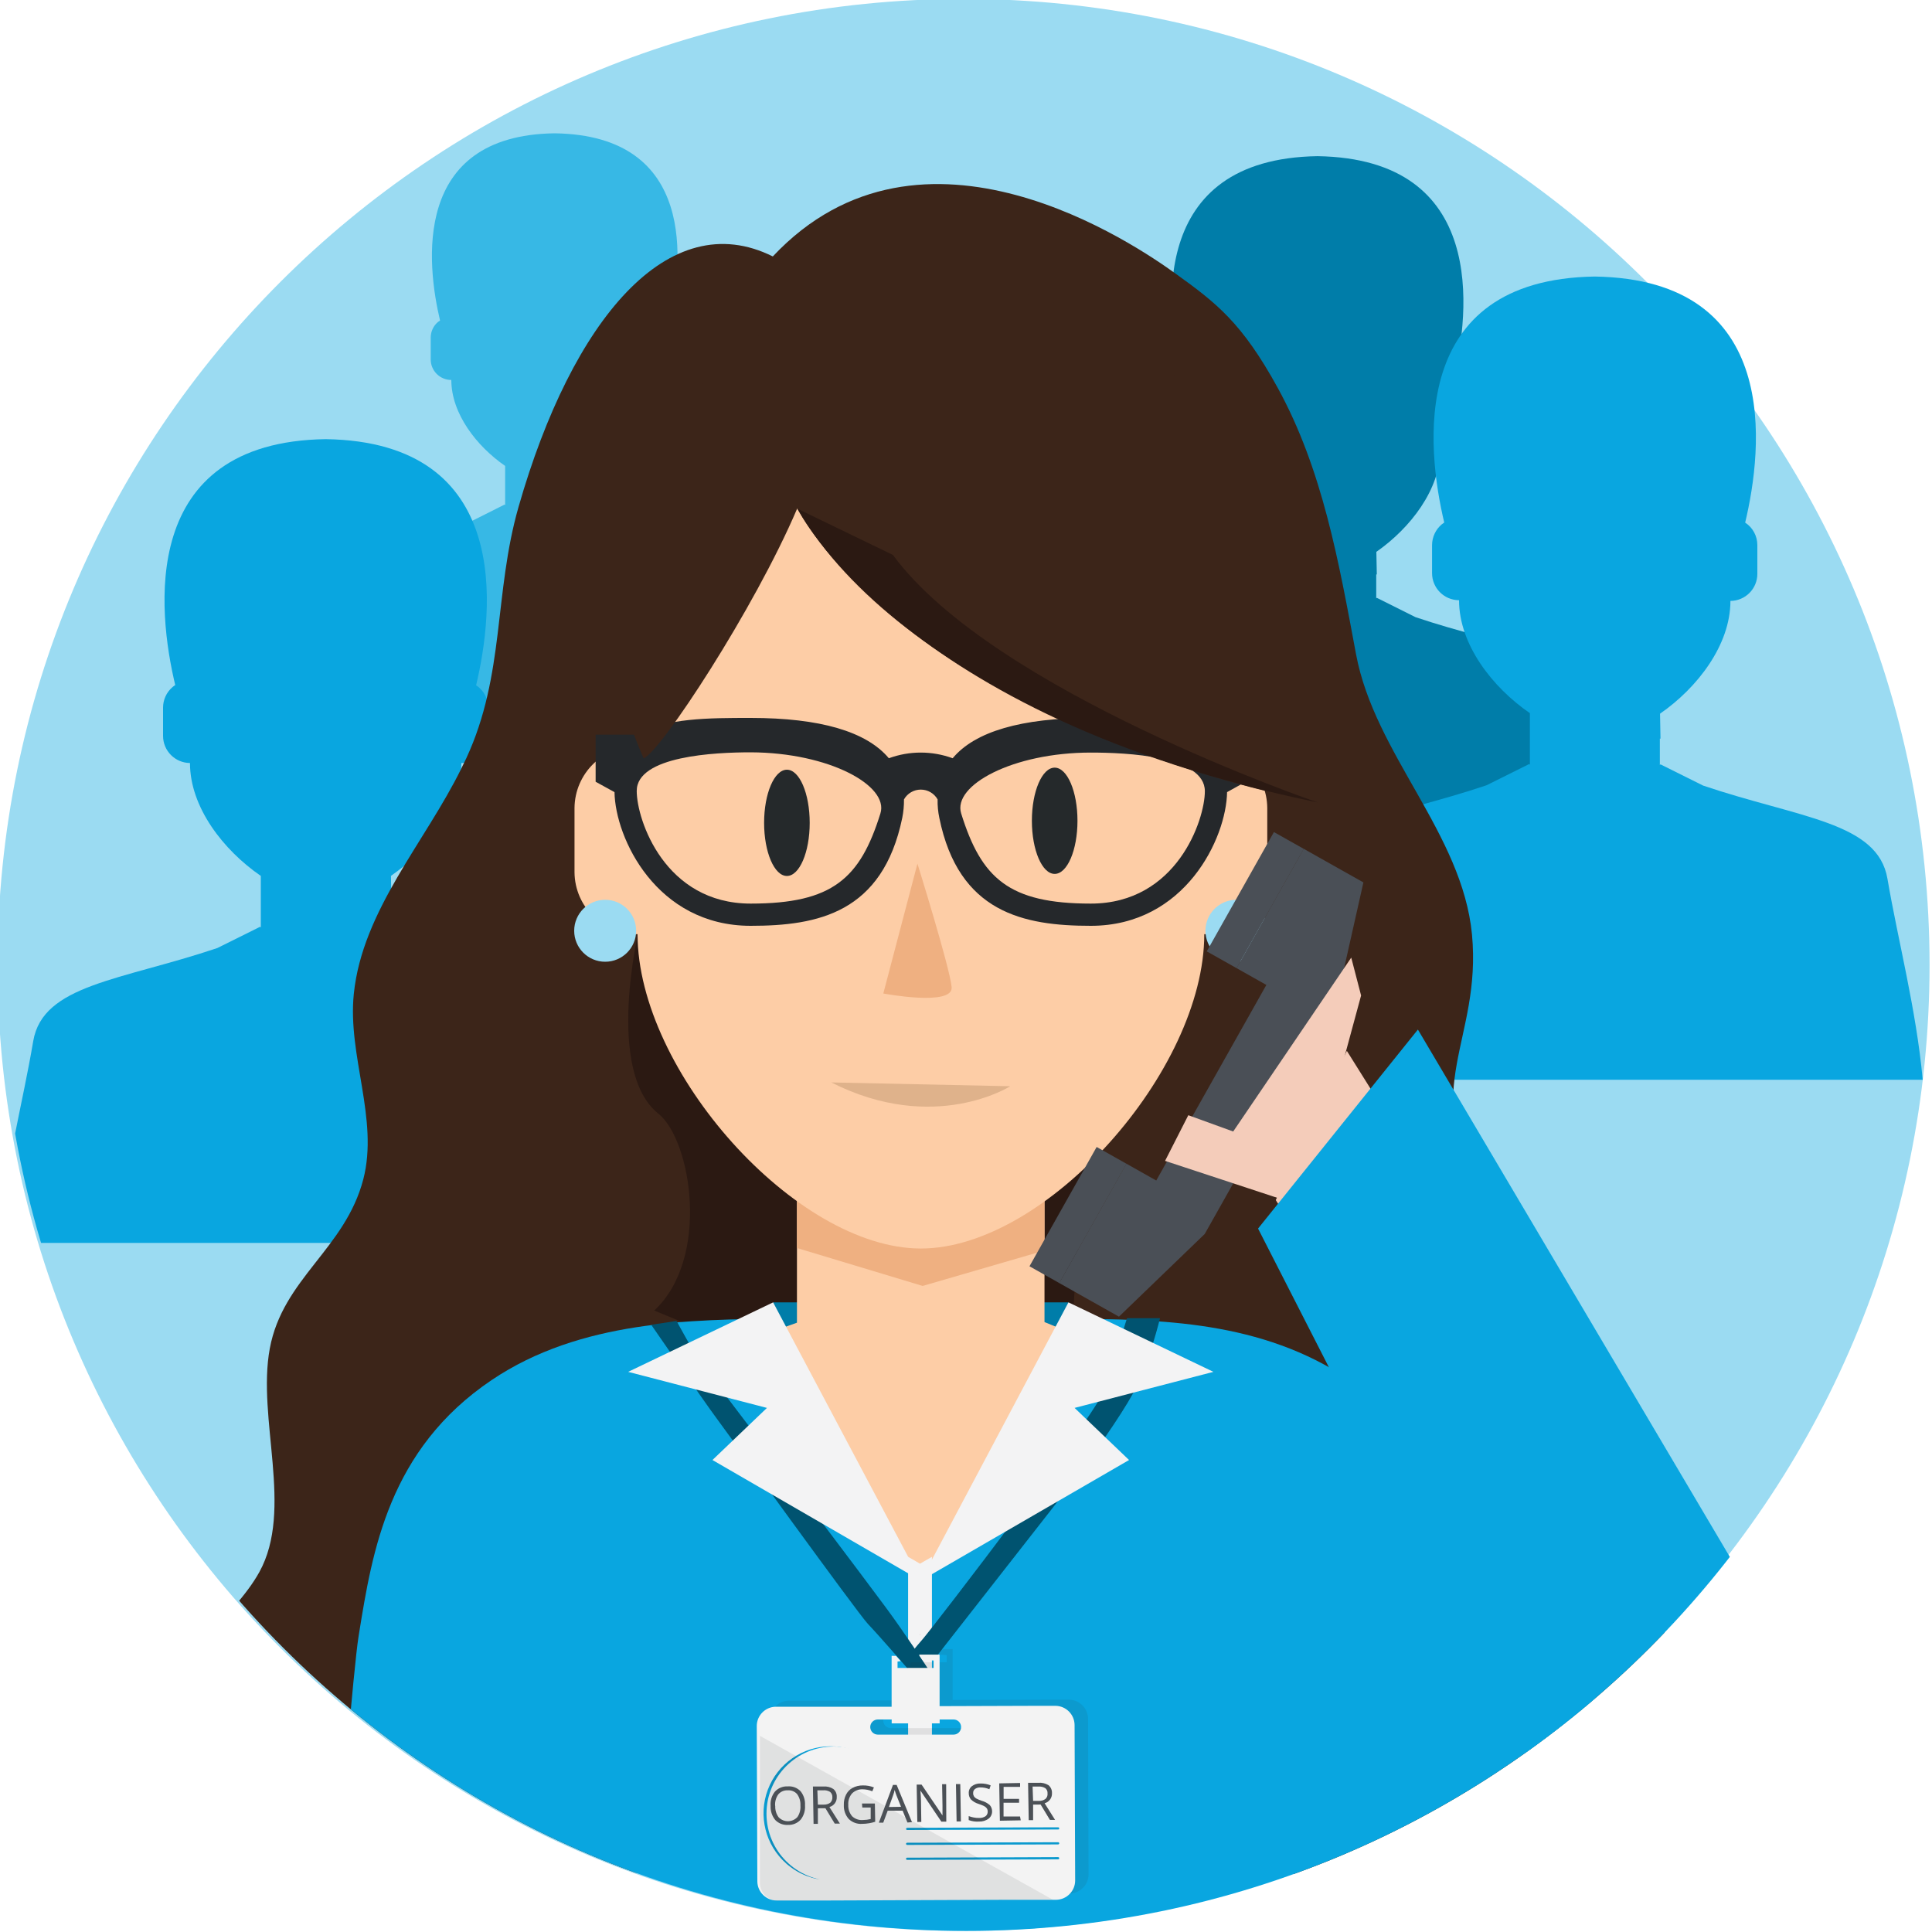
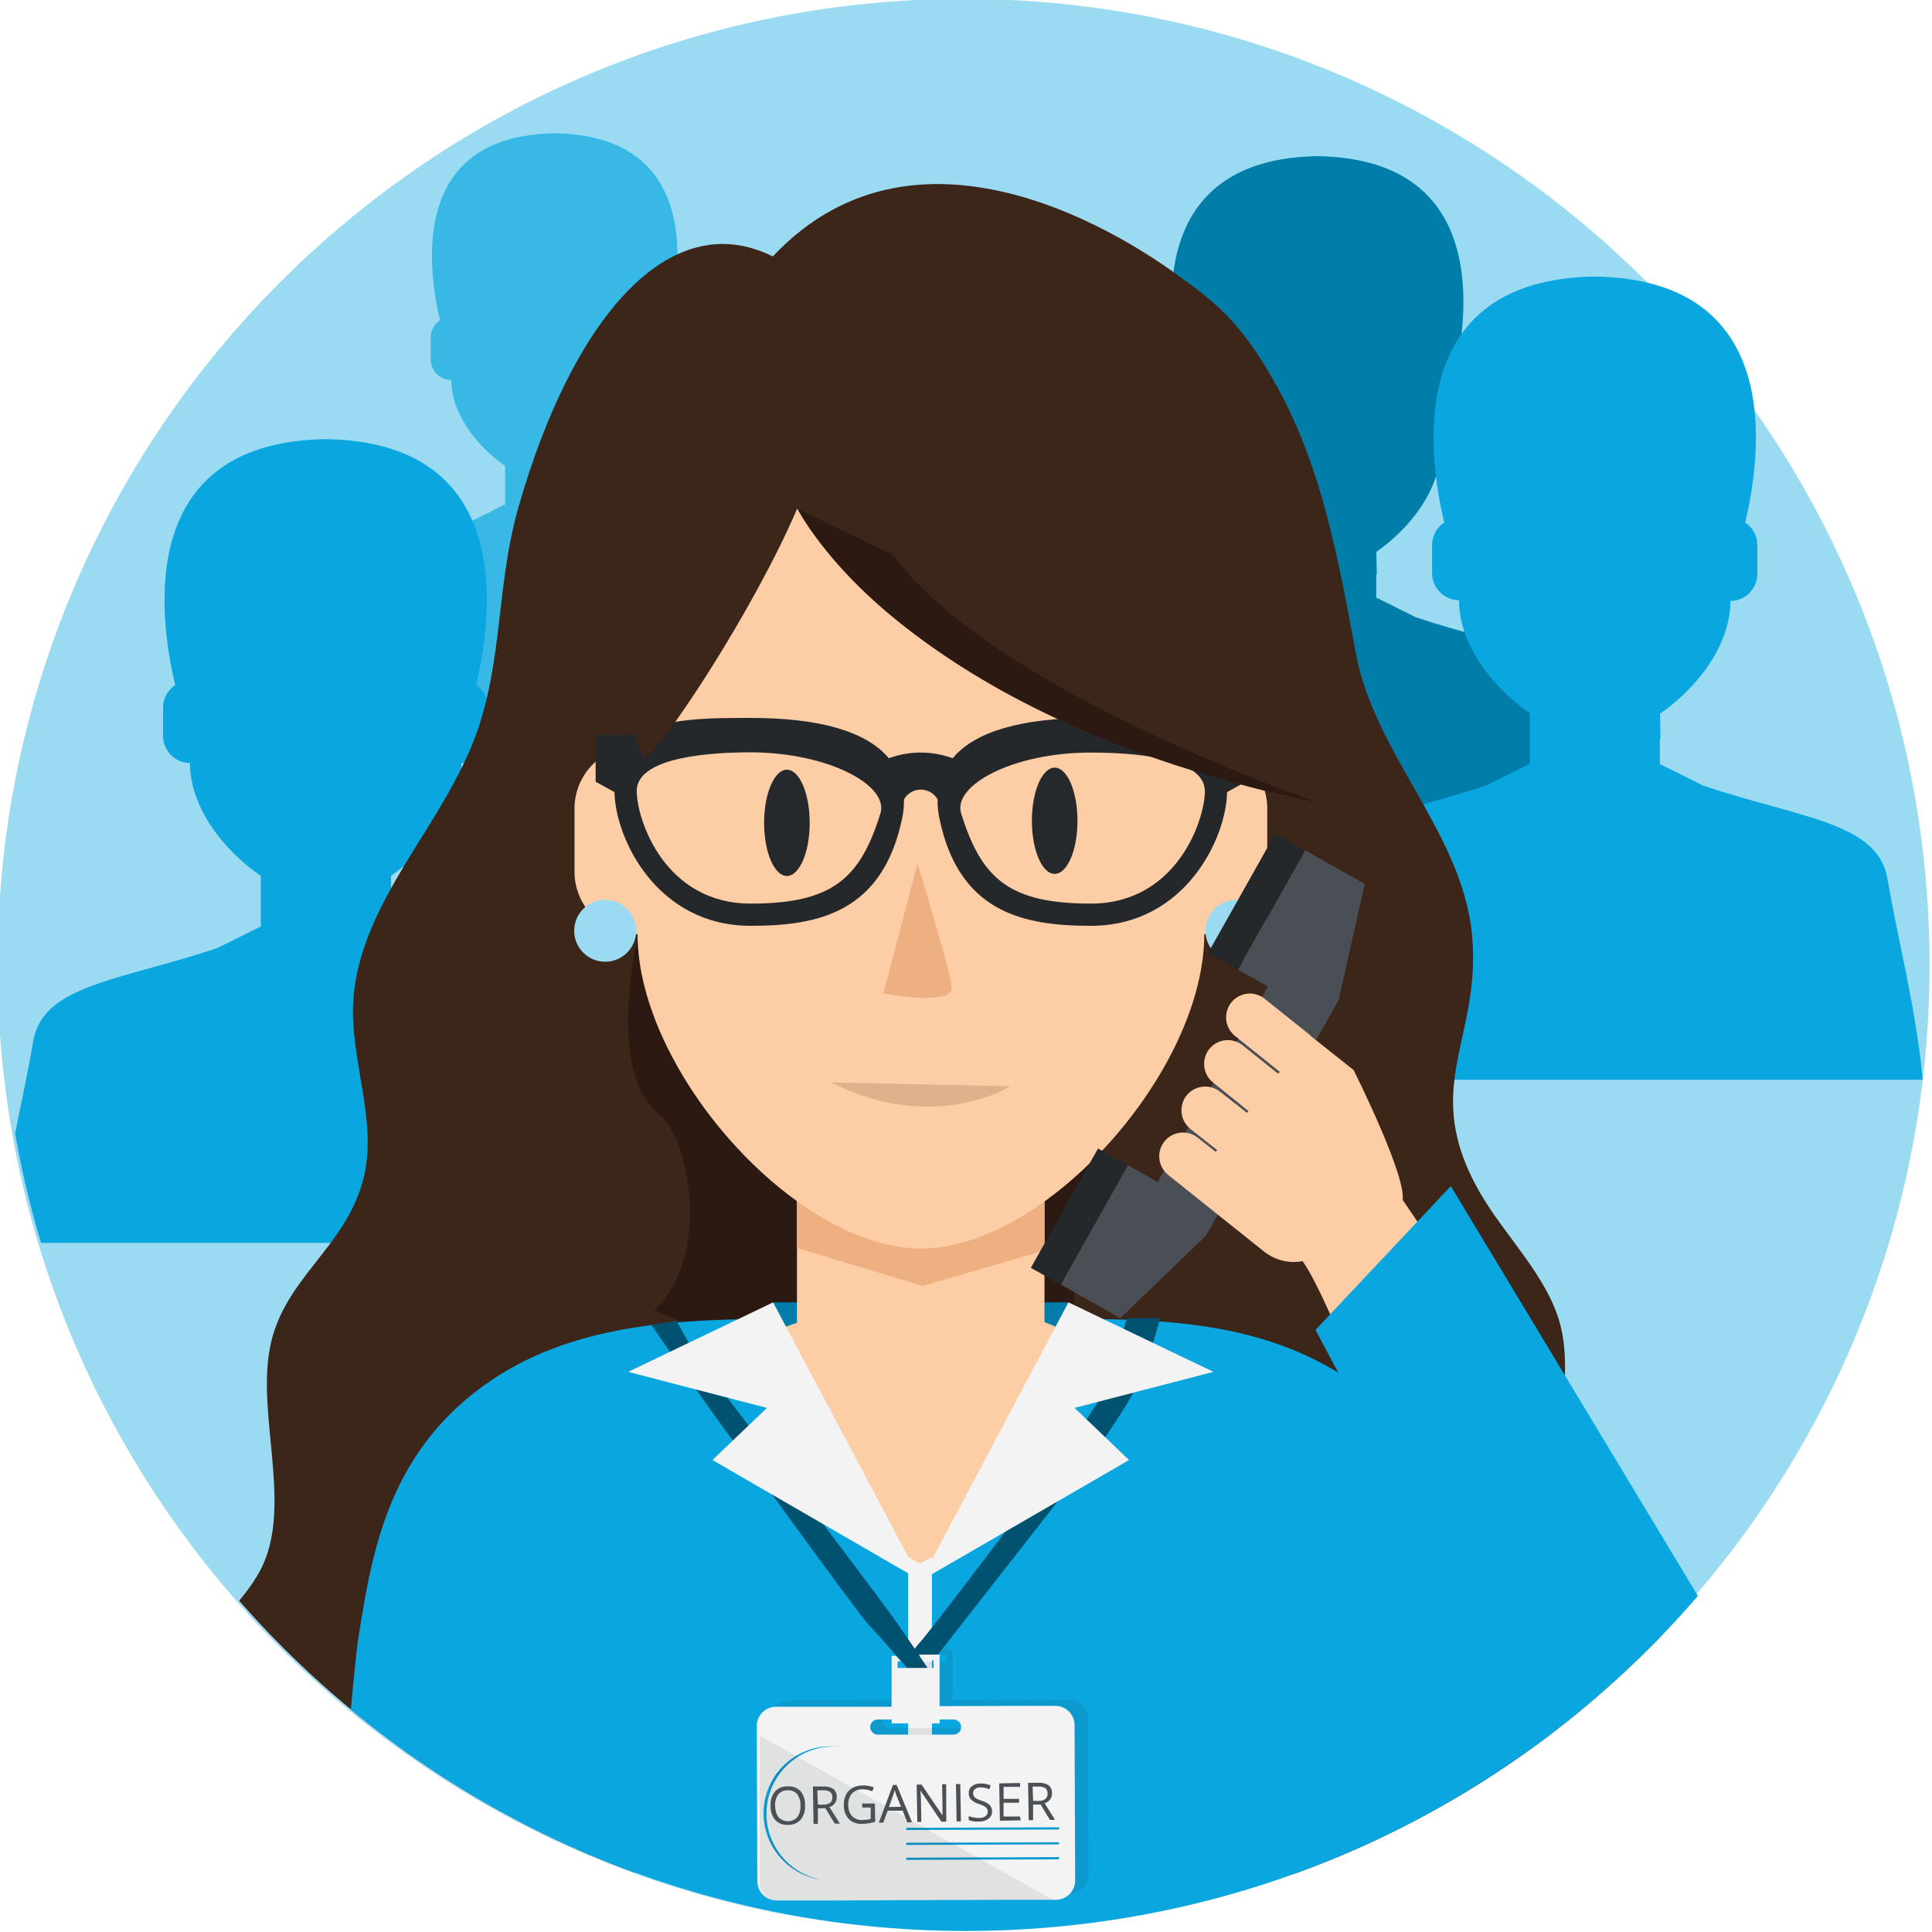
<svg xmlns="http://www.w3.org/2000/svg" viewBox="0 0 300 300">
  <defs>
-     <style>.a,.w{fill:none;}.b{isolation:isolate;}.c{fill:#9bdbf2;}.d{fill:#007da9;}.e{fill:#09a6e0;}.f{fill:#37b8e5;}.g{clip-path:url(#a);}.h{fill:#3c2519;}.i{fill:#2b1912;}.j{fill:#fdcda6;}.k{fill:#efb081;}.l{fill:#f3f3f4;}.m{fill:#005370;}.n{fill:#25282b;}.aa,.o,.s{fill:#25292b;}.p{fill:#dfb28b;}.q{fill:#4a4f56;}.r{fill:#f4ccba;}.s{opacity:0.1;}.t{fill:#74c38f;}.u{fill:#d5caba;}.v{fill:#e7e7e8;}.w{stroke:#d2d3d4;stroke-linecap:round;stroke-linejoin:round;stroke-width:0;}.x{fill:#781214;}.y{fill:#015471;}.z{fill:#f3f3f3;}.aa{opacity:0.09;mix-blend-mode:multiply;}.ab{fill:#4b5056;}</style>
+     <style>.a,.v{fill:none;}.b{isolation:isolate;}.c{fill:#9bdbf2;}.d{fill:#007da9;}.e{fill:#09a6e0;}.f{fill:#37b8e5;}.g{clip-path:url(#a);}.h{fill:#3c2519;}.i{fill:#2b1912;}.j{fill:#fdcda6;}.k{fill:#efb081;}.l{fill:#f3f3f4;}.m{fill:#005370;}.n{fill:#25282b;}.o,.r,.z{fill:#25292b;}.p{fill:#dfb28b;}.q{fill:#4a4f56;}.r{opacity:0.1;}.s{fill:#74c38f;}.t{fill:#d5caba;}.u{fill:#e7e7e8;}.v{stroke:#d2d3d4;stroke-linecap:round;stroke-linejoin:round;stroke-width:0;}.w{fill:#781214;}.x{fill:#015471;}.y{fill:#f3f3f3;}.z{opacity:0.09;mix-blend-mode:multiply;}.aa{fill:#4b5056;}</style>
    <clipPath id="a">
      <path class="a" d="M300.07,149.83a150,150,0,1,1-150-150A150,150,0,0,1,300.07,149.83Z" />
    </clipPath>
  </defs>
  <g class="b">
    <path class="c" d="M299.62,149.83a150,150,0,1,1-150-150A150,150,0,0,1,299.62,149.83Z" />
    <path class="d" d="M245.68,108.91c-1.36-8-12.34-8.5-25.89-13.08l0,0-6-3-.09.08V89.2l.09,0-.07-3.51C219,82,223.65,76,223.65,69.8a3.81,3.81,0,0,0,3.79-3.8V62a3.81,3.81,0,0,0-1.71-3.16c2.46-10.33,5.26-34.18-21.15-34.59-26.4.41-23.61,24.23-21.15,34.57a3.58,3.58,0,0,0-.37.28,3.77,3.77,0,0,0-1.34,2.9v4a3.8,3.8,0,0,0,3.78,3.81c0,6.23,4.69,12.25,9.94,15.88v7.23l-.1-.1-6,3,0,0c-13.54,4.58-24.52,5.11-25.88,13.08-1.5,8.75-4,18.26-5,28.31h92.12C249.72,127.17,247.18,117.66,245.68,108.91Z" />
    <path class="e" d="M293.08,136.44c-1.51-8.81-13.64-9.4-28.61-14.45l0,0-6.63-3.3-.1.1v-4.09l.1,0-.07-3.88c5.78-4,10.93-10.65,10.93-17.51a4.2,4.2,0,0,0,4.18-4.2V84.65a4.17,4.17,0,0,0-1.89-3.5c2.72-11.41,5.82-37.76-23.36-38.21-29.16.45-26.08,26.77-23.37,38.2a3.91,3.91,0,0,0-.41.3,4.23,4.23,0,0,0-1.48,3.21V89a4.2,4.2,0,0,0,4.19,4.2c0,6.88,5.17,13.53,11,17.54v8l-.11-.1-6.63,3.3,0,0c-15,5.05-27.09,5.65-28.59,14.45-1.66,9.66-4.46,20.17-5.49,31.27H298.56C297.53,156.61,294.73,146.1,293.08,136.44Z" />
    <path class="f" d="M120.68,91.87c-1.14-6.7-10.38-7.16-21.77-11l0,0-5-2.51-.08.08V75.29l.08,0,0-3c4.4-3.06,8.32-8.11,8.32-13.33a3.2,3.2,0,0,0,3.18-3.2V52.45a3.16,3.16,0,0,0-1.44-2.66C106,41.1,108.33,21,86.12,20.7,63.92,21,66.27,41.08,68.33,49.77A3.24,3.24,0,0,0,68,50a3.19,3.19,0,0,0-1.12,2.44v3.33A3.19,3.19,0,0,0,70.08,59c0,5.23,3.94,10.3,8.36,13.35v6.08l-.09-.08-5,2.51,0,0c-11.39,3.84-20.63,4.3-21.77,11-1.26,7.35-3.39,15.35-4.17,23.8h77.46C124.07,107.22,121.94,99.22,120.68,91.87Z" />
    <g class="g">
      <path class="e" d="M96,161.68c-1.51-8.8-13.64-9.4-28.6-14.45l0,0-6.63-3.29-.1.09v-4.08l.1,0L60.71,136c5.78-4,10.93-10.65,10.93-17.51a4.21,4.21,0,0,0,4.18-4.21v-4.38a4.17,4.17,0,0,0-1.89-3.49C76.65,95,79.75,68.63,50.57,68.19,21.41,68.63,24.49,95,27.21,106.38a3.08,3.08,0,0,0-.41.3,4.2,4.2,0,0,0-1.48,3.21v4.38a4.21,4.21,0,0,0,4.18,4.21c0,6.87,5.17,13.52,11,17.53v8l-.11-.1-6.64,3.3,0,0c-15,5.05-27.09,5.65-28.59,14.45C3.52,171.35.71,181.85-.31,193H101.46C100.43,181.85,97.63,171.35,96,161.68Z" />
      <path class="h" d="M71.63,119.34c.27-.54.53-1.09.79-1.63,6-12.95,4.26-25.6,8.1-39C88.86,49.54,103.88,31.79,120,39.82c23.21-24.69,56.58-1.63,62.56,2.68,6.35,4.57,10.29,7.62,15.83,17.7,7,12.74,9.51,27.12,12.18,41.41,2.91,15.52,16.49,27.77,18,43.5,1.55,16.53-8.37,23.76,1.47,40.48,3.82,6.48,10.28,12.72,12.21,20,2.14,8.07-1.07,16.72.84,24.85,2.78,11.86,15.83,17.43,17.37,29.12s-8.72,20.23-17.92,25.19c-14.61,7.89-32.21,6.93-48.78,5.76-47.1-3.32-94.52,3.17-141.52-1.32-26.57-2.53-27.56-17.6-26.68-23.6,1.19-8.2,10.7-14.22,14.71-21.48,5.36-9.7-.39-23.8,1.62-34.7s11.71-15.46,14.53-26.32c2.41-9.32-2.47-19.19-1.48-28.76C56.26,141.38,66.05,130.71,71.63,119.34Z" />
      <path class="i" d="M171.41,170s-6.9,30.22-4.24,47.83L153,217.5,137,210.63,136.84,181Z" />
      <path class="i" d="M99.23,144.26s-5.33,22,3,28.67c5.12,4.07,8.11,22.44-.64,30.57l22.49,9.29,11.61-26L116.84,146.2l-8.5-8.29Z" />
      <polygon class="d" points="120.05 202.23 165.91 202.23 165.38 219.38 120.56 219.38 120.05 202.23" />
      <polygon class="j" points="162.19 283.49 123.75 283.49 114.14 208.81 123.75 205.39 123.75 182.8 162.19 182.8 162.19 205.29 171.8 209.23 162.19 283.49" />
      <polygon class="k" points="123.75 182.96 123.75 193.79 143.27 199.68 162.19 194.18 162.19 182.96 123.75 182.96" />
      <path class="e" d="M250.73,300c-.53-13.68-3.94-45.37-4.63-49.61h0c-2-12.74-20.47-25.3-36.46-36.06C195.89,205,180,204.88,166,204.78l-4,10.42-19,30.24-19-30.27-2.59-10.4c-14,.11-31.31.25-45.06,9.52-16,10.77-18.54,26.62-20.6,39.36l-.09.57c-.68,4.24-3.14,32.06-3.68,45.74Z" />
      <polygon class="l" points="144.71 278.68 144.71 241.74 142.86 242.81 141.01 241.74 141.01 278.68 144.71 278.68" />
      <path class="m" d="M111.2,220.14c1.5,2,22,30.37,23.55,32,2,2.11,6.15,6.92,6.15,6.92h3.16s-3.56-5.48-6.5-9.44c-9.65-13-28.7-37.89-29.16-38.61-.89-1.41-3.35-5.89-3.35-5.89l-3.93.59S109.37,217.68,111.2,220.14Z" />
      <path class="m" d="M172.1,214.62c-.82,3.83-27.32,38.18-28.77,39.84s-2.15,2.61-2.15,2.61l2.91-.1h.3l1.21,0,17.68-22.6s11.59-14.59,14-20.75a76.58,76.58,0,0,0,2.85-8.93H175S172.59,212.37,172.1,214.62Z" />
      <polygon class="l" points="97.54 213.02 119.09 218.62 110.63 226.71 142.98 245.44 120.05 202.23 97.54 213.02" />
      <polygon class="l" points="188.42 213.02 165.91 202.23 142.98 245.44 175.32 226.71 166.86 218.62 188.42 213.02" />
      <path class="j" d="M187,115.84v-20c0-21.23-24.58-48-44-48S99,74.62,99,95.85v20a9.7,9.7,0,0,0-9.79,9.61v10A9.7,9.7,0,0,0,99,145.06c0,21.23,24.57,48.81,44,48.81s44-27.58,44-48.81a9.7,9.7,0,0,0,9.78-9.61v-10A9.7,9.7,0,0,0,187,115.84Z" />
      <circle class="c" cx="191.99" cy="144.53" r="4.81" />
      <circle class="c" cx="93.97" cy="144.53" r="4.81" />
      <path class="n" d="M193.46,114.08H186.7c-3.87-2.62-10.93-2.63-17.32-2.6-10.76,0-18,2.11-21.45,6.26a14.39,14.39,0,0,0-9.91,0c-3.48-4.15-10.68-6.26-21.45-6.26-6.39,0-13.45,0-17.31,2.6H92.49v7.31L95.42,123c.11,7.13,6.51,20.76,21.15,20.76,10.42,0,20.47-2,23.53-16.75a13.8,13.8,0,0,0,.27-2.88,3,3,0,0,1,5.22,0,12.57,12.57,0,0,0,.27,2.88c3,14.72,13.11,16.75,23.52,16.75,14.65,0,21.05-13.63,21.16-20.76l2.92-1.62Zm-56.75,12.23c-3.14,10.08-7.41,14-20.14,14-13.34,0-17.7-13-17.7-17.49,0-5.44,12.18-6,17.7-6C128.75,116.86,138.07,122,136.71,126.31Zm32.67,14c-12.72,0-17-3.92-20.13-14-1.36-4.36,8-9.45,20.13-9.45,5.53,0,17.71.52,17.71,6C187.09,127.3,182.73,140.31,169.38,140.31Z" />
      <path class="h" d="M204.6,124.55c-9.48-11-6.88-21.55-7.94-25.06-3.13-10.3-2.42-20.09-6.61-30-13-30.63-76.34-42.46-95,14.73-2.93,9,1,24.9,4.89,33.53,2.6-.92,17.24-23.26,23.85-38.79C140.12,107,185.86,121.27,204.6,124.55Z" />
      <ellipse class="o" cx="122.19" cy="127.77" rx="3.54" ry="8.25" />
      <ellipse class="o" cx="163.77" cy="127.45" rx="3.54" ry="8.25" />
      <path class="k" d="M142.46,134.11l-5.3,20.16s10.9,2.06,10.61-1S142.46,134.11,142.46,134.11Z" />
      <path class="p" d="M129.08,168.08l27.79.59S145.1,176.19,129.08,168.08Z" />
      <path class="i" d="M123.84,79s15.81,32.21,80.76,45.6c0,0-50.33-17.17-65.95-38.43Z" />
-       <polygon class="q" points="192.01 150.33 196.64 152.94 179.54 183.31 174.91 180.7 164.48 199.23 169.11 201.84 173.75 204.45 187.07 191.61 207.65 155.07 211.71 137.02 207.07 134.41 202.44 131.8 192.01 150.33" />
-       <rect class="q" x="156.75" y="186.01" width="21.26" height="5.32" transform="translate(-79.13 241.96) rotate(-60.62)" />
-       <rect class="q" x="184.28" y="137.11" width="21.26" height="5.32" transform="translate(-22.5 241.04) rotate(-60.62)" />
-       <polygon class="r" points="209.82 148.7 211.35 154.58 202.47 187.36 180.91 180.26 184.52 173.17 191.49 175.7 209.82 148.7" />
-       <polygon class="r" points="246.1 222.22 229.55 235.46 198.1 186.35 209.14 163.18 246.1 222.22" />
-       <polygon class="e" points="237.68 273.66 195.35 190.77 220.17 159.87 273.69 250.35 237.68 273.66" />
+       <polygon class="q" points="192.22 150.56 196.86 153.17 179.76 183.54 175.13 180.93 164.7 199.46 169.33 202.07 173.96 204.68 187.28 191.84 207.86 155.3 211.92 137.25 207.29 134.64 202.66 132.03 192.22 150.56" />
+       <rect class="n" x="156.96" y="186.24" width="21.26" height="5.32" transform="translate(-79.22 242.27) rotate(-60.62)" />
+       <rect class="n" x="184.49" y="137.34" width="21.26" height="5.32" transform="translate(-22.59 241.35) rotate(-60.62)" />
+       <path class="j" d="M198.84,166.53l4.64-5.76-7.1-5.68a3.66,3.66,0,0,0-2.7-.79,3.75,3.75,0,0,0-2.49,1.36h0a3.79,3.79,0,0,0-.78,2.72,3.69,3.69,0,0,0,1.36,2.48Z" />
+       <path class="j" d="M194,172.63l4.64-5.76-5.68-4.55a3.68,3.68,0,0,0-5.17.56v0h0a3.7,3.7,0,0,0,.55,5.19h0Z" />
+       <path class="j" d="M189.12,178.68l4.65-5.76-4.32-3.4a3.72,3.72,0,0,0-5.19.57h0a3.72,3.72,0,0,0,.57,5.2Z" />
+       <path class="j" d="M184.28,184.75l4.64-5.77L186,176.67a3.69,3.69,0,0,0-5.19.57h0a3.71,3.71,0,0,0,.57,5.19Z" />
+       <path class="j" d="M203.32,160.7l-19.18,23.94,12.14,9.7a7.37,7.37,0,0,0,10.37-1.15h0l8.64-1.71a13.69,13.69,0,0,0,2.44-4.81c1.14-3.2-7.54-20.51-7.54-20.51Z" />
+       <path class="j" d="M213.38,179.86s57.29,83.51,58.31,87.59-4.94,20.58-26.6,4.92-38.41-75.63-44.42-78.12C198.21,193.22,213.38,179.86,213.38,179.86Z" />
+       <polygon class="e" points="248.91 290.53 204.27 206.5 225.28 184.18 279.51 274.11 248.91 290.53" />
    </g>
-     <path class="s" d="M165.92,263.92h-3.09l-14.91.05,0-7.9H147l-.8,0-.54.84L147,257v1.11l-5.59,0-.91,5.91-14.92.06h-3.08a2.94,2.94,0,0,0-2.94,2.95l.08,24.16a3,3,0,0,0,3,2.94l7.91,0,27.64-.1,7.9,0a3,3,0,0,0,2.94-3l-.08-24.16A3,3,0,0,0,165.92,263.92Zm-28.77,3.28a1.17,1.17,0,0,1,1.17-1.18h2.16v.61l7.45,0V266h2.15a1.17,1.17,0,0,1,1.18,1.17v0a1.17,1.17,0,0,1-1.17,1.17l-11.76,0a1.18,1.18,0,0,1-1.18-1.18Zm.75,21.08h0l-.2.17-.15.12-.27.22-.15.11-.22.16-.15.1-.27.18-.15.09-.32.18-.16.09-.24.12-.17.09-.29.13-.17.07-.34.14-.18.06-.25.09-.19.06-.29.08-.21.06-.35.08-.2,0-.26,0-.21,0h-.06l-.85-3.19-.57.57v2.73h-.63l-.36,0h-.13l-.33,0h-.07l-.2,0-.26,0-.2,0-.33-.08-.23-.06-.29-.08-.19-.06-.25-.08-.19-.07-.3-.12-.22-.09-.27-.12-.18-.09-.23-.11-.18-.1-.27-.15-.21-.13-.25-.16-.16-.11-.21-.14-.16-.12-.24-.19-.2-.16-.18-.15h0a10.4,10.4,0,1,1,13.79,0Zm28.42-.53-23.45.08a.17.17,0,0,1-.17-.17.18.18,0,0,1,.17-.17l23.45-.08a.17.17,0,0,1,.17.17A.16.16,0,0,1,166.32,287.75Zm0-2.31-23.45.08a.18.18,0,0,1,0-.35l23.45-.08a.18.18,0,0,1,.18.17A.18.18,0,0,1,166.32,285.44Zm0-2.32-23.45.08a.17.17,0,0,1-.17-.17.16.16,0,0,1,.17-.17l23.45-.08a.17.17,0,0,1,.17.17A.18.18,0,0,1,166.31,283.12Z" />
-     <path class="t" d="M135.22,284.85l-.15,0Z" />
-     <path class="t" d="M134.87,285l-.16,0Z" />
-     <path class="t" d="M136.34,284.33l-.13.07Z" />
-     <path class="t" d="M134.47,285.09l-.17,0Z" />
-     <path class="t" d="M135.64,284.68l-.14.06Z" />
-     <path class="t" d="M136.72,284.1l-.12.08Z" />
-     <path class="t" d="M136,284.5l-.14.07Z" />
-     <path class="t" d="M132.75,285.37h0Z" />
-     <path class="t" d="M131.87,285.38h0Z" />
-     <path class="t" d="M134,285.2l-.16,0Z" />
-     <path class="t" d="M133.05,285.35h0Z" />
-     <polygon class="t" points="132.25 285.39 132.25 285.39 132.25 285.39 132.25 285.39" />
-     <path class="t" d="M133.64,285.27l-.16,0Z" />
-     <path class="t" d="M137.71,283.38l-.12.1Z" />
-     <path class="t" d="M137.07,283.87l-.13.09Z" />
-     <path class="t" d="M137.37,283.66l-.12.08Z" />
-     <path class="t" d="M129.79,285l-.16-.05Z" />
-     <path class="t" d="M129.43,284.92l-.15-.05Z" />
-     <path class="t" d="M129,284.77l-.18-.08Z" />
-     <path class="t" d="M128.63,284.59l-.15-.07Z" />
-     <path class="t" d="M127.93,284.22l-.17-.1Z" />
-     <path class="t" d="M127.56,284l-.14-.09Z" />
-     <path class="t" d="M126.93,283.54l-.16-.14Z" />
-     <path class="t" d="M128.3,284.43l-.14-.08Z" />
-     <path class="t" d="M130.22,285.15l-.19,0Z" />
-     <path class="t" d="M127.26,283.78l-.14-.09Z" />
-     <path class="t" d="M130.65,285.24l-.16,0Z" />
-     <path class="t" d="M131,285.31l-.17,0Z" />
-     <path class="t" d="M131.35,285.35h0Z" />
-     <polygon class="u" points="132.25 281.5 132.25 281.51 132.26 281.5 132.25 281.5" />
+     <path class="r" d="M165.92,263.92h-3.09l-14.91.05,0-7.9H147l-.8,0-.54.84L147,257v1.11l-5.59,0-.91,5.91-14.92.06h-3.08a2.94,2.94,0,0,0-2.94,2.95l.08,24.16a3,3,0,0,0,3,2.94l7.91,0,27.64-.1,7.9,0a3,3,0,0,0,2.94-3l-.08-24.16A3,3,0,0,0,165.92,263.92Zm-28.77,3.28a1.17,1.17,0,0,1,1.17-1.18h2.16v.61l7.45,0V266h2.15a1.17,1.17,0,0,1,1.18,1.17v0a1.17,1.17,0,0,1-1.17,1.17l-11.76,0a1.18,1.18,0,0,1-1.18-1.18Zm.75,21.08h0l-.2.17-.15.12-.27.22-.15.11-.22.16-.15.1-.27.18-.15.09-.32.18-.16.09-.24.12-.17.09-.29.13-.17.07-.34.14-.18.06-.25.09-.19.06-.29.08-.21.06-.35.08-.2,0-.26,0-.21,0h-.06l-.85-3.19-.57.57v2.73h-.63l-.36,0h-.13l-.33,0h-.07l-.2,0-.26,0-.2,0-.33-.08-.23-.06-.29-.08-.19-.06-.25-.08-.19-.07-.3-.12-.22-.09-.27-.12-.18-.09-.23-.11-.18-.1-.27-.15-.21-.13-.25-.16-.16-.11-.21-.14-.16-.12-.24-.19-.2-.16-.18-.15h0a10.4,10.4,0,1,1,13.79,0Zm28.42-.53-23.45.08a.17.17,0,0,1-.17-.17.18.18,0,0,1,.17-.17l23.45-.08a.17.17,0,0,1,.17.17A.16.16,0,0,1,166.32,287.75Zm0-2.31-23.45.08a.18.18,0,0,1,0-.35l23.45-.08a.18.18,0,0,1,.18.17A.18.18,0,0,1,166.32,285.44Zm0-2.32-23.45.08a.17.17,0,0,1-.17-.17.16.16,0,0,1,.17-.17l23.45-.08a.17.17,0,0,1,.17.17A.18.18,0,0,1,166.31,283.12Z" />
+     <path class="s" d="M135.22,284.85l-.15,0Z" />
+     <path class="s" d="M134.87,285l-.16,0Z" />
+     <path class="s" d="M136.34,284.33l-.13.07Z" />
+     <path class="s" d="M134.47,285.09l-.17,0Z" />
+     <path class="s" d="M135.64,284.68l-.14.06Z" />
+     <path class="s" d="M136.72,284.1l-.12.08Z" />
+     <path class="s" d="M136,284.5l-.14.07Z" />
+     <path class="s" d="M132.75,285.37h0Z" />
+     <path class="s" d="M131.87,285.38h0Z" />
+     <path class="s" d="M134,285.2l-.16,0Z" />
+     <path class="s" d="M133.05,285.35h0Z" />
+     <polygon class="s" points="132.25 285.39 132.25 285.39 132.25 285.39 132.25 285.39" />
+     <path class="s" d="M133.64,285.27l-.16,0Z" />
+     <path class="s" d="M137.71,283.38l-.12.1Z" />
+     <path class="s" d="M137.07,283.87l-.13.09Z" />
+     <path class="s" d="M137.37,283.66l-.12.08Z" />
+     <path class="s" d="M129.79,285l-.16-.05Z" />
+     <path class="s" d="M129.43,284.92l-.15-.05Z" />
+     <path class="s" d="M129,284.77l-.18-.08Z" />
+     <path class="s" d="M128.63,284.59l-.15-.07Z" />
+     <path class="s" d="M127.93,284.22l-.17-.1Z" />
+     <path class="s" d="M127.56,284l-.14-.09Z" />
+     <path class="s" d="M126.93,283.54l-.16-.14Z" />
+     <path class="s" d="M128.3,284.43l-.14-.08Z" />
+     <path class="s" d="M130.22,285.15l-.19,0Z" />
+     <path class="s" d="M127.26,283.78l-.14-.09Z" />
+     <path class="s" d="M130.65,285.24l-.16,0Z" />
+     <path class="s" d="M131,285.31l-.17,0Z" />
+     <path class="s" d="M131.35,285.35h0Z" />
+     <polygon class="t" points="132.25 281.5 132.25 281.51 132.26 281.5 132.25 281.5" />
    <polygon points="134.13 279.2 134.13 279.19 134.12 279.2 134.13 279.2" />
-     <polygon class="v" points="132.26 283.17 132.26 283.17 132.26 283.17 132.26 283.17" />
-     <line class="w" x1="132.26" y1="283.17" x2="132.26" y2="283.17" />
-     <polygon class="x" points="142.91 253.73 142.83 253.87 142.84 253.89 142.91 253.74 142.91 253.73" />
-     <polygon class="y" points="144.49 256.97 144.49 256.97 144.49 256.96 144.28 256.96 144.62 257.68 144.82 257.68 144.49 256.97" />
-     <circle class="z" cx="129.45" cy="281.63" r="10.43" />
-     <path class="z" d="M163.9,264.88h-3.08l-14.92.05,0-8H145l-2.28,0,.53.84,1.72.07V259l-5.6,0V258l.5-.06-.73-.82h-.69l0,7.9-14.91,0h-3.09a3,3,0,0,0-2.94,3l.09,24.15a3,3,0,0,0,3,2.94l7.91,0L156.1,295l7.91,0a3,3,0,0,0,2.94-3l-.09-24.15A3,3,0,0,0,163.9,264.88Zm-28.77,3.29A1.18,1.18,0,0,1,136.3,267h2.16v.61l7.45,0V267h2.16a1.17,1.17,0,0,1,1.17,1.17v0a1.17,1.17,0,0,1-1.17,1.18l-11.76,0a1.18,1.18,0,0,1-1.18-1.17Zm.75,21.07h0l-.2.17-.14.13-.28.21-.14.11-.22.16-.16.1-.27.18-.15.09-.31.19-.17.08-.24.13-.17.08-.28.13-.18.08-.34.13-.18.07-.25.08-.19.06-.29.09-.21.05-.35.09-.2,0-.26,0-.2,0h-.07l-.85-3.2-.56.57v2.73h-.63l-.36,0-.14,0-.33,0h-.06l-.21,0-.26,0-.2,0-.33-.07-.23-.06-.29-.08-.19-.07-.24-.08-.19-.06-.31-.12-.22-.1-.27-.12-.18-.08-.23-.12-.17-.09-.28-.16-.21-.13-.24-.15-.17-.12-.2-.14-.16-.12-.24-.18-.21-.17-.17-.15h0a10.4,10.4,0,1,1,13.78-.05Zm28.43-.52-23.45.08a.17.17,0,0,1-.17-.17.16.16,0,0,1,.17-.17l23.45-.09a.18.18,0,0,1,.17.18A.18.18,0,0,1,164.31,288.72Zm0-2.32-23.45.08a.18.18,0,0,1-.17-.17.17.17,0,0,1,.17-.17l23.45-.08a.17.17,0,0,1,.17.17A.18.18,0,0,1,164.3,286.4Zm0-2.32-23.45.08a.17.17,0,0,1-.17-.17.18.18,0,0,1,.17-.17l23.45-.08a.18.18,0,0,1,.17.17A.17.17,0,0,1,164.29,284.08Z" />
-     <path class="aa" d="M118,269.54,163.51,295l-42.51.15a2.82,2.82,0,0,1-3-2.94Z" />
-     <path class="ab" d="M125,280.33a3.19,3.19,0,0,1-.66,2.21,2.5,2.5,0,0,1-1.95.83,2.54,2.54,0,0,1-2-.75,3.22,3.22,0,0,1-.73-2.2,3.14,3.14,0,0,1,.66-2.21,2.52,2.52,0,0,1,2-.82,2.47,2.47,0,0,1,2,.76A3.17,3.17,0,0,1,125,280.33Zm-4.62.08a2.74,2.74,0,0,0,.53,1.78,2,2,0,0,0,2.92-.05,2.81,2.81,0,0,0,.46-1.79,2.76,2.76,0,0,0-.52-1.77,1.76,1.76,0,0,0-1.46-.58,1.79,1.79,0,0,0-1.46.63A2.74,2.74,0,0,0,120.36,280.41Z" />
-     <path class="ab" d="M127,280.79l0,2.42h-.67l-.1-5.8,1.59,0a2.48,2.48,0,0,1,1.58.38,1.48,1.48,0,0,1,.53,1.22,1.53,1.53,0,0,1-1.14,1.58l1.63,2.58h-.8l-1.45-2.39Zm0-.57.93,0a1.63,1.63,0,0,0,1-.3,1.09,1.09,0,0,0,.32-.86,1,1,0,0,0-.36-.82,1.78,1.78,0,0,0-1.09-.24l-.88,0Z" />
-     <path class="ab" d="M133.85,280.05l2,0,.05,2.83a6,6,0,0,1-.93.23,7,7,0,0,1-1.1.1,2.72,2.72,0,0,1-2.07-.75,3.08,3.08,0,0,1-.77-2.18,3.28,3.28,0,0,1,.34-1.6,2.41,2.41,0,0,1,1-1.05,3.35,3.35,0,0,1,1.6-.39,4.36,4.36,0,0,1,1.73.31l-.25.6a4.09,4.09,0,0,0-1.52-.31,2.22,2.22,0,0,0-1.64.66,2.47,2.47,0,0,0-.57,1.76,2.54,2.54,0,0,0,.61,1.78,2.2,2.2,0,0,0,1.69.57,5.08,5.08,0,0,0,1.18-.15l0-1.79-1.3,0Z" />
-     <path class="ab" d="M140.91,283l-.75-1.84-2.32,0-.69,1.86h-.68l2.19-5.86h.57l2.38,5.78Zm-1-2.44-.71-1.78c-.09-.23-.18-.51-.28-.84a5.44,5.44,0,0,1-.24.84l-.65,1.81Z" />
-     <path class="ab" d="M146.94,282.86l-.77,0-3.25-4.82h0c.05.57.08,1.1.09,1.57l.05,3.3h-.62l-.1-5.8h.76l3.25,4.79h0c0-.07,0-.3,0-.69s0-.66,0-.83l-.06-3.33h.63Z" />
-     <path class="ab" d="M148.54,282.83l-.1-5.8h.67l.1,5.8Z" />
-     <path class="ab" d="M154.05,281.2a1.4,1.4,0,0,1-.54,1.2,2.39,2.39,0,0,1-1.5.45,3.71,3.71,0,0,1-1.59-.23V282a4.44,4.44,0,0,0,.78.22,4,4,0,0,0,.84.07,1.65,1.65,0,0,0,1-.27.87.87,0,0,0,.33-.72.91.91,0,0,0-.13-.49,1.12,1.12,0,0,0-.41-.35,6.12,6.12,0,0,0-.87-.35,2.88,2.88,0,0,1-1.17-.67,1.45,1.45,0,0,1-.36-1,1.28,1.28,0,0,1,.48-1.08,2.09,2.09,0,0,1,1.33-.42,4,4,0,0,1,1.59.29l-.2.6a3.43,3.43,0,0,0-1.4-.28,1.34,1.34,0,0,0-.83.24.75.75,0,0,0-.29.65.91.91,0,0,0,.12.49,1,1,0,0,0,.38.35,6,6,0,0,0,.81.34,3.18,3.18,0,0,1,1.27.67A1.43,1.43,0,0,1,154.05,281.2Z" />
-     <path class="ab" d="M158.5,282.66l-3.24.06-.1-5.8,3.24-.06v.6l-2.56,0,0,1.87,2.4,0,0,.6-2.41,0,0,2.13,2.56,0Z" />
-     <path class="ab" d="M160.42,280.22l0,2.41h-.68l-.1-5.8,1.59,0a2.58,2.58,0,0,1,1.59.38,1.51,1.51,0,0,1,.53,1.22,1.55,1.55,0,0,1-1.14,1.58l1.62,2.58h-.8l-1.44-2.38Zm0-.58.92,0a1.61,1.61,0,0,0,1-.3,1,1,0,0,0,.32-.86.94.94,0,0,0-.35-.82,1.82,1.82,0,0,0-1.1-.24l-.87,0Z" />
+     <polygon class="u" points="132.26 283.17 132.26 283.17 132.26 283.17 132.26 283.17" />
+     <line class="v" x1="132.26" y1="283.17" x2="132.26" y2="283.17" />
+     <polygon class="w" points="142.91 253.73 142.83 253.87 142.84 253.89 142.91 253.74 142.91 253.73" />
+     <polygon class="x" points="144.49 256.97 144.49 256.97 144.49 256.96 144.28 256.96 144.62 257.68 144.82 257.68 144.49 256.97" />
+     <circle class="y" cx="129.45" cy="281.63" r="10.43" />
+     <path class="y" d="M163.9,264.88h-3.08l-14.92.05,0-8H145l-2.28,0,.53.84,1.72.07V259l-5.6,0V258l.5-.06-.73-.82h-.69l0,7.9-14.91,0h-3.09a3,3,0,0,0-2.94,3l.09,24.15a3,3,0,0,0,3,2.94l7.91,0L156.1,295l7.91,0a3,3,0,0,0,2.94-3l-.09-24.15A3,3,0,0,0,163.9,264.88Zm-28.77,3.29A1.18,1.18,0,0,1,136.3,267h2.16v.61l7.45,0V267h2.16a1.17,1.17,0,0,1,1.17,1.17v0a1.17,1.17,0,0,1-1.17,1.18l-11.76,0a1.18,1.18,0,0,1-1.18-1.17Zm.75,21.07h0l-.2.17-.14.13-.28.21-.14.11-.22.16-.16.1-.27.18-.15.09-.31.19-.17.08-.24.13-.17.08-.28.13-.18.08-.34.13-.18.07-.25.08-.19.06-.29.09-.21.05-.35.09-.2,0-.26,0-.2,0h-.07l-.85-3.2-.56.57v2.73h-.63l-.36,0-.14,0-.33,0h-.06l-.21,0-.26,0-.2,0-.33-.07-.23-.06-.29-.08-.19-.07-.24-.08-.19-.06-.31-.12-.22-.1-.27-.12-.18-.08-.23-.12-.17-.09-.28-.16-.21-.13-.24-.15-.17-.12-.2-.14-.16-.12-.24-.18-.21-.17-.17-.15h0a10.4,10.4,0,1,1,13.78-.05Zm28.43-.52-23.45.08a.17.17,0,0,1-.17-.17.16.16,0,0,1,.17-.17l23.45-.09a.18.18,0,0,1,.17.18A.18.18,0,0,1,164.31,288.72Zm0-2.32-23.45.08a.18.18,0,0,1-.17-.17.17.17,0,0,1,.17-.17l23.45-.08a.17.17,0,0,1,.17.17A.18.18,0,0,1,164.3,286.4Zm0-2.32-23.45.08a.17.17,0,0,1-.17-.17.18.18,0,0,1,.17-.17l23.45-.08a.18.18,0,0,1,.17.17A.17.17,0,0,1,164.29,284.08Z" />
+     <path class="z" d="M118,269.54,163.51,295l-42.51.15a2.82,2.82,0,0,1-3-2.94Z" />
+     <path class="aa" d="M125,280.33a3.19,3.19,0,0,1-.66,2.21,2.5,2.5,0,0,1-1.95.83,2.54,2.54,0,0,1-2-.75,3.22,3.22,0,0,1-.73-2.2,3.14,3.14,0,0,1,.66-2.21,2.52,2.52,0,0,1,2-.82,2.47,2.47,0,0,1,2,.76A3.17,3.17,0,0,1,125,280.33Zm-4.62.08a2.74,2.74,0,0,0,.53,1.78,2,2,0,0,0,2.92-.05,2.81,2.81,0,0,0,.46-1.79,2.76,2.76,0,0,0-.52-1.77,1.76,1.76,0,0,0-1.46-.58,1.79,1.79,0,0,0-1.46.63A2.74,2.74,0,0,0,120.36,280.41Z" />
+     <path class="aa" d="M127,280.79l0,2.42h-.67l-.1-5.8,1.59,0a2.48,2.48,0,0,1,1.58.38,1.48,1.48,0,0,1,.53,1.22,1.53,1.53,0,0,1-1.14,1.58l1.63,2.58h-.8l-1.45-2.39Zm0-.57.93,0a1.63,1.63,0,0,0,1-.3,1.09,1.09,0,0,0,.32-.86,1,1,0,0,0-.36-.82,1.78,1.78,0,0,0-1.09-.24l-.88,0Z" />
+     <path class="aa" d="M133.85,280.05l2,0,.05,2.83a6,6,0,0,1-.93.23,7,7,0,0,1-1.1.1,2.72,2.72,0,0,1-2.07-.75,3.08,3.08,0,0,1-.77-2.18,3.28,3.28,0,0,1,.34-1.6,2.41,2.41,0,0,1,1-1.05,3.35,3.35,0,0,1,1.6-.39,4.36,4.36,0,0,1,1.73.31l-.25.6a4.09,4.09,0,0,0-1.52-.31,2.22,2.22,0,0,0-1.64.66,2.47,2.47,0,0,0-.57,1.76,2.54,2.54,0,0,0,.61,1.78,2.2,2.2,0,0,0,1.69.57,5.08,5.08,0,0,0,1.18-.15l0-1.79-1.3,0Z" />
+     <path class="aa" d="M140.91,283l-.75-1.84-2.32,0-.69,1.86h-.68l2.19-5.86h.57l2.38,5.78Zm-1-2.44-.71-1.78c-.09-.23-.18-.51-.28-.84a5.44,5.44,0,0,1-.24.84l-.65,1.81Z" />
+     <path class="aa" d="M146.94,282.86l-.77,0-3.25-4.82h0c.05.57.08,1.1.09,1.57l.05,3.3h-.62l-.1-5.8h.76l3.25,4.79h0c0-.07,0-.3,0-.69s0-.66,0-.83l-.06-3.33h.63Z" />
+     <path class="aa" d="M148.54,282.83l-.1-5.8h.67l.1,5.8Z" />
+     <path class="aa" d="M154.05,281.2a1.4,1.4,0,0,1-.54,1.2,2.39,2.39,0,0,1-1.5.45,3.71,3.71,0,0,1-1.59-.23V282a4.44,4.44,0,0,0,.78.22,4,4,0,0,0,.84.07,1.65,1.65,0,0,0,1-.27.87.87,0,0,0,.33-.72.91.91,0,0,0-.13-.49,1.12,1.12,0,0,0-.41-.35,6.12,6.12,0,0,0-.87-.35,2.88,2.88,0,0,1-1.17-.67,1.45,1.45,0,0,1-.36-1,1.28,1.28,0,0,1,.48-1.08,2.09,2.09,0,0,1,1.33-.42,4,4,0,0,1,1.59.29l-.2.6a3.43,3.43,0,0,0-1.4-.28,1.34,1.34,0,0,0-.83.24.75.75,0,0,0-.29.65.91.91,0,0,0,.12.49,1,1,0,0,0,.38.35,6,6,0,0,0,.81.34,3.18,3.18,0,0,1,1.27.67A1.43,1.43,0,0,1,154.05,281.2Z" />
+     <path class="aa" d="M158.5,282.66l-3.24.06-.1-5.8,3.24-.06v.6l-2.56,0,0,1.87,2.4,0,0,.6-2.41,0,0,2.13,2.56,0Z" />
+     <path class="aa" d="M160.42,280.22l0,2.41h-.68l-.1-5.8,1.59,0a2.58,2.58,0,0,1,1.59.38,1.51,1.51,0,0,1,.53,1.22,1.55,1.55,0,0,1-1.14,1.58l1.62,2.58h-.8l-1.44-2.38Zm0-.58.92,0a1.61,1.61,0,0,0,1-.3,1,1,0,0,0,.32-.86.94.94,0,0,0-.35-.82,1.82,1.82,0,0,0-1.1-.24l-.87,0Z" />
  </g>
</svg>
